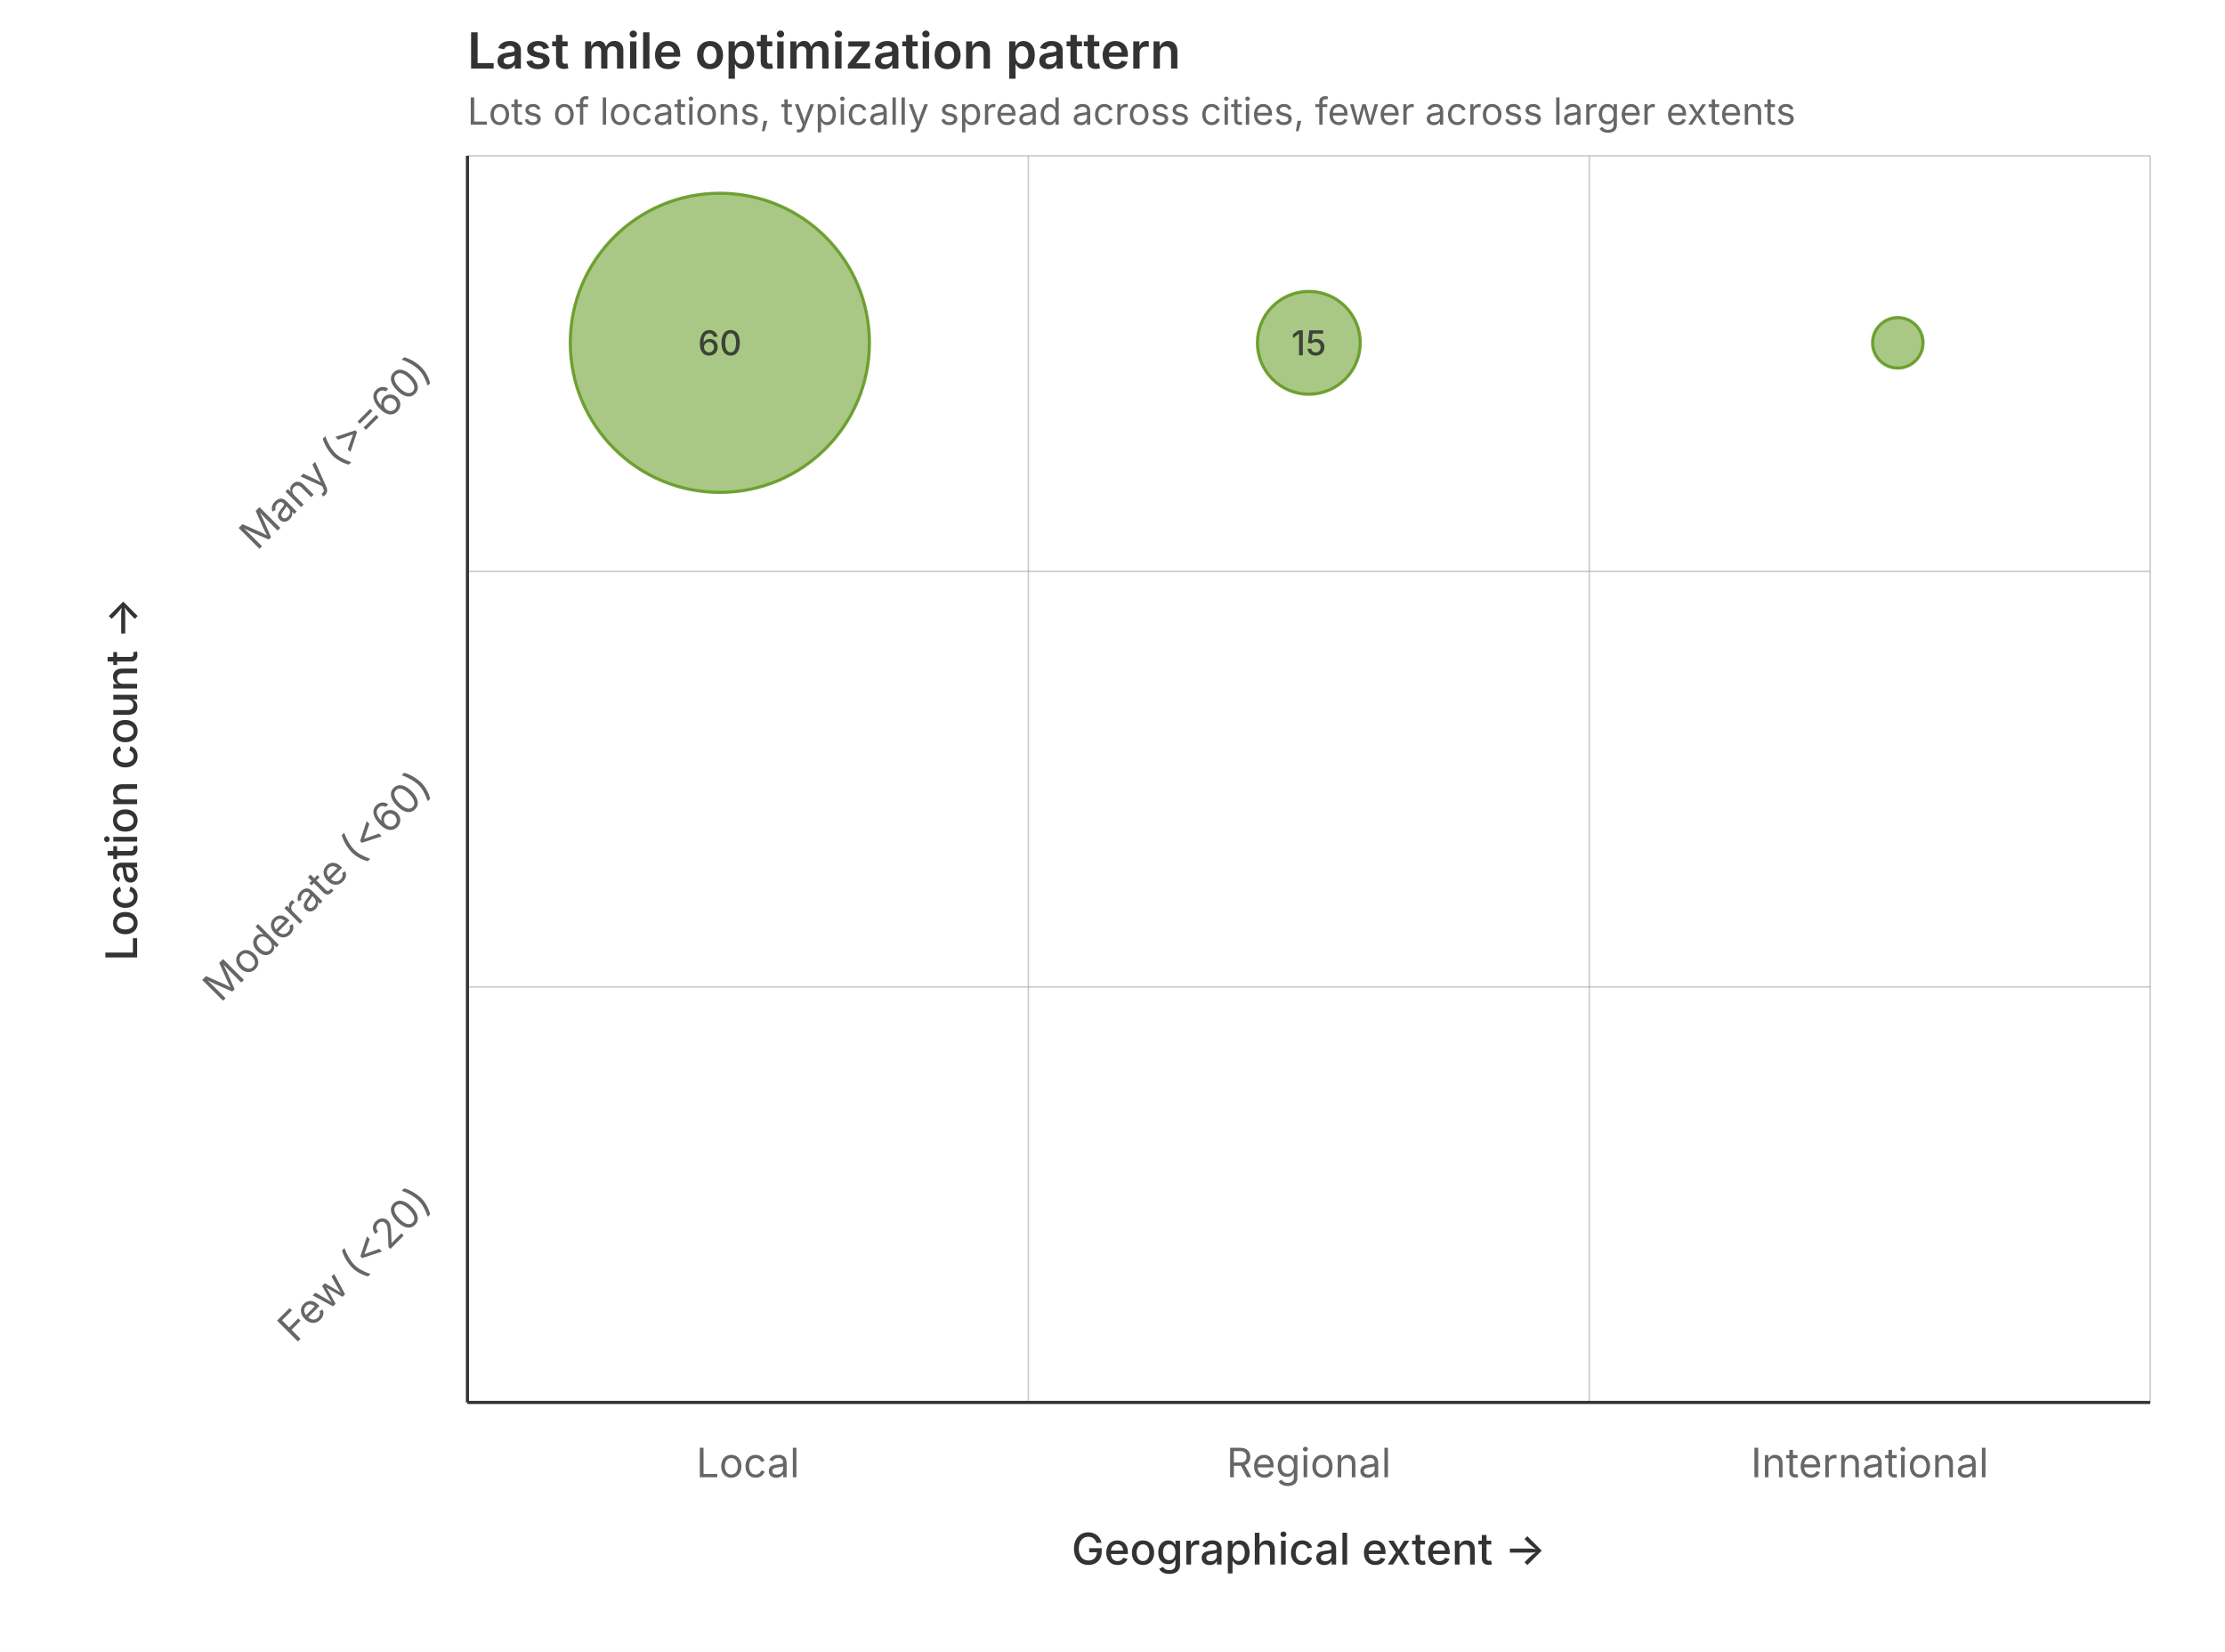
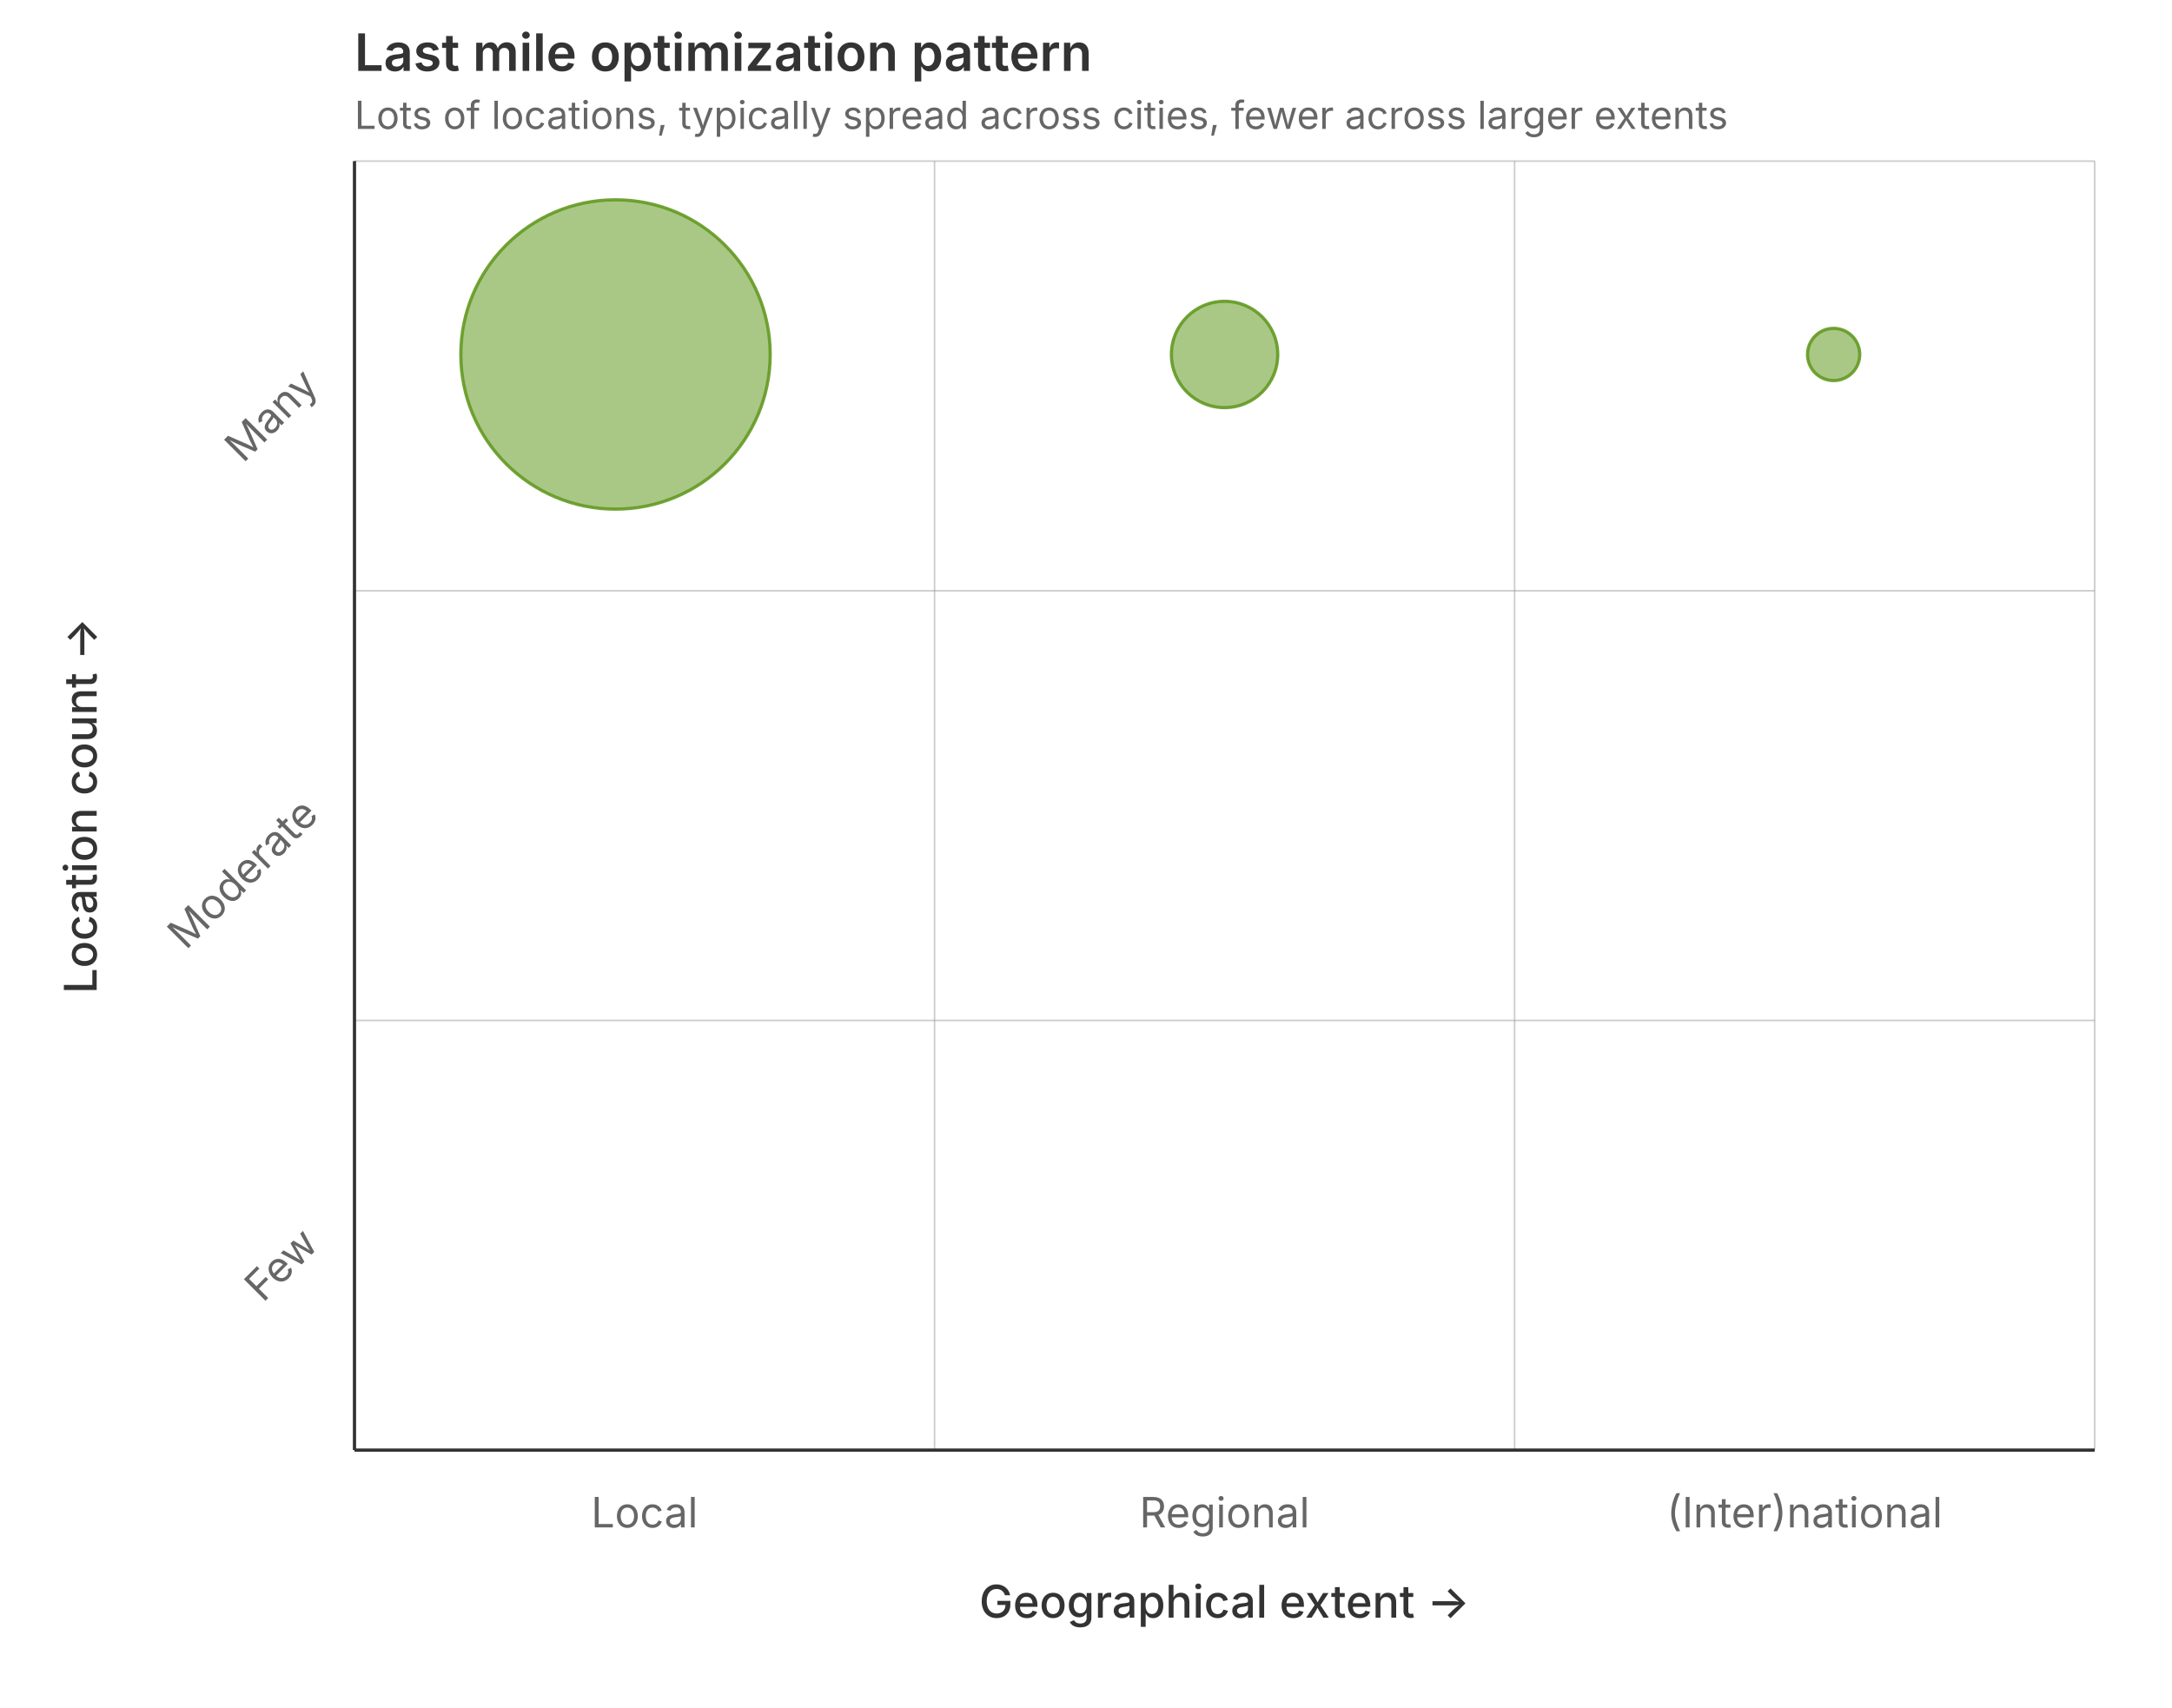
- <svg xmlns="http://www.w3.org/2000/svg" viewBox="0 0 714 530" width="714" height="530" font-family="system-ui, -apple-system, sans-serif">
-   <rect width="714" height="530" fill="white" />
-   <text x="150" y="22" font-size="16" font-weight="600" fill="#333">Last mile optimization pattern</text>
-   <text x="150" y="40" font-size="12" fill="#666">Lots of locations, typically spread across cities, fewer across larger extents</text>
-   <line x1="150" y1="50" x2="150" y2="450" stroke="#999" stroke-width="0.5" opacity="0.5" />
-   <line x1="150" y1="50" x2="690" y2="50" stroke="#999" stroke-width="0.5" opacity="0.5" />
-   <line x1="330" y1="50" x2="330" y2="450" stroke="#999" stroke-width="0.5" opacity="0.5" />
-   <line x1="150" y1="183.333" x2="690" y2="183.333" stroke="#999" stroke-width="0.5" opacity="0.5" />
-   <line x1="510" y1="50" x2="510" y2="450" stroke="#999" stroke-width="0.5" opacity="0.5" />
-   <line x1="150" y1="316.667" x2="690" y2="316.667" stroke="#999" stroke-width="0.5" opacity="0.5" />
-   <line x1="690" y1="50" x2="690" y2="450" stroke="#999" stroke-width="0.5" opacity="0.5" />
-   <line x1="150" y1="450" x2="690" y2="450" stroke="#999" stroke-width="0.5" opacity="0.5" />
-   <line x1="150" y1="450" x2="690" y2="450" stroke="#333" stroke-width="1" />
-   <line x1="150" y1="50" x2="150" y2="450" stroke="#333" stroke-width="1" />
-   <text x="240" y="474" text-anchor="middle" font-size="13" fill="#666">Local</text>
-   <text x="420" y="474" text-anchor="middle" font-size="13" fill="#666">Regional</text>
-   <text x="600" y="474" text-anchor="middle" font-size="13" fill="#666">International</text>
-   <text x="420" y="502" text-anchor="middle" font-size="14" font-weight="500" fill="#333">Geographical extent →</text>
-   <text x="136" y="383.333" text-anchor="end" dominant-baseline="central" font-size="13" fill="#666" transform="rotate(-45, 136, 383.3333)">Few (&lt;20)</text>
-   <text x="136" y="250" text-anchor="end" dominant-baseline="central" font-size="13" fill="#666" transform="rotate(-45, 136, 250)">Moderate (&lt;60)</text>
-   <text x="136" y="116.667" text-anchor="end" dominant-baseline="central" font-size="13" fill="#666" transform="rotate(-45, 136, 116.6667)">Many (&gt;=60)</text>
-   <text text-anchor="middle" font-size="14" font-weight="500" fill="#333" transform="translate(44, 250) rotate(-90)">Location count →</text>
-   <circle cx="231.0" cy="110.0" r="48.0" fill="rgba(99, 153, 34, 0.55)" stroke="rgba(99, 153, 34, 0.9)" stroke-width="1" />
-   <text x="231.0" y="110.0" text-anchor="middle" dominant-baseline="central" font-size="11" font-weight="500" fill="#222" opacity="0.8">60</text>
-   <circle cx="420.0" cy="110.0" r="16.5" fill="rgba(99, 153, 34, 0.55)" stroke="rgba(99, 153, 34, 0.9)" stroke-width="1" />
-   <text x="420.0" y="110.0" text-anchor="middle" dominant-baseline="central" font-size="11" font-weight="500" fill="#222" opacity="0.8">15</text>
-   <circle cx="609.0" cy="110.0" r="8.1" fill="rgba(99, 153, 34, 0.55)" stroke="rgba(99, 153, 34, 0.9)" stroke-width="1" />
+ <svg xmlns="http://www.w3.org/2000/svg" viewBox="0 0 674 530" width="674" height="530" font-family="system-ui, -apple-system, sans-serif">
+   <rect width="674" height="530" fill="white" />
+   <text x="110" y="22" font-size="16" font-weight="600" fill="#333">Last mile optimization pattern</text>
+   <text x="110" y="40" font-size="12" fill="#666">Lots of locations, typically spread across cities, fewer across larger extents</text>
+   <line x1="110" y1="50" x2="110" y2="450" stroke="#999" stroke-width="0.5" opacity="0.5" />
+   <line x1="110" y1="50" x2="650" y2="50" stroke="#999" stroke-width="0.5" opacity="0.5" />
+   <line x1="290" y1="50" x2="290" y2="450" stroke="#999" stroke-width="0.5" opacity="0.5" />
+   <line x1="110" y1="183.333" x2="650" y2="183.333" stroke="#999" stroke-width="0.5" opacity="0.5" />
+   <line x1="470" y1="50" x2="470" y2="450" stroke="#999" stroke-width="0.5" opacity="0.5" />
+   <line x1="110" y1="316.667" x2="650" y2="316.667" stroke="#999" stroke-width="0.5" opacity="0.5" />
+   <line x1="650" y1="50" x2="650" y2="450" stroke="#999" stroke-width="0.5" opacity="0.5" />
+   <line x1="110" y1="450" x2="650" y2="450" stroke="#999" stroke-width="0.5" opacity="0.5" />
+   <line x1="110" y1="450" x2="650" y2="450" stroke="#333" stroke-width="1" />
+   <line x1="110" y1="50" x2="110" y2="450" stroke="#333" stroke-width="1" />
+   <text x="200" y="474" text-anchor="middle" font-size="13" fill="#666">Local</text>
+   <text x="380" y="474" text-anchor="middle" font-size="13" fill="#666">Regional</text>
+   <text x="560" y="474" text-anchor="middle" font-size="13" fill="#666">(Inter)national</text>
+   <text x="380" y="502" text-anchor="middle" font-size="14" font-weight="500" fill="#333">Geographical extent →</text>
+   <text x="96" y="383.333" text-anchor="end" dominant-baseline="central" font-size="13" fill="#666" transform="rotate(-45, 96, 383.3333)">Few</text>
+   <text x="96" y="250" text-anchor="end" dominant-baseline="central" font-size="13" fill="#666" transform="rotate(-45, 96, 250)">Moderate</text>
+   <text x="96" y="116.667" text-anchor="end" dominant-baseline="central" font-size="13" fill="#666" transform="rotate(-45, 96, 116.6667)">Many</text>
+   <text text-anchor="middle" font-size="14" font-weight="500" fill="#333" transform="translate(30, 250) rotate(-90)">Location count →</text>
+   <circle cx="191.0" cy="110.0" r="48.0" fill="rgba(99, 153, 34, 0.55)" stroke="rgba(99, 153, 34, 0.9)" stroke-width="1" />
+   <circle cx="380.0" cy="110.0" r="16.5" fill="rgba(99, 153, 34, 0.55)" stroke="rgba(99, 153, 34, 0.9)" stroke-width="1" />
+   <circle cx="569.0" cy="110.0" r="8.1" fill="rgba(99, 153, 34, 0.55)" stroke="rgba(99, 153, 34, 0.9)" stroke-width="1" />
</svg>
